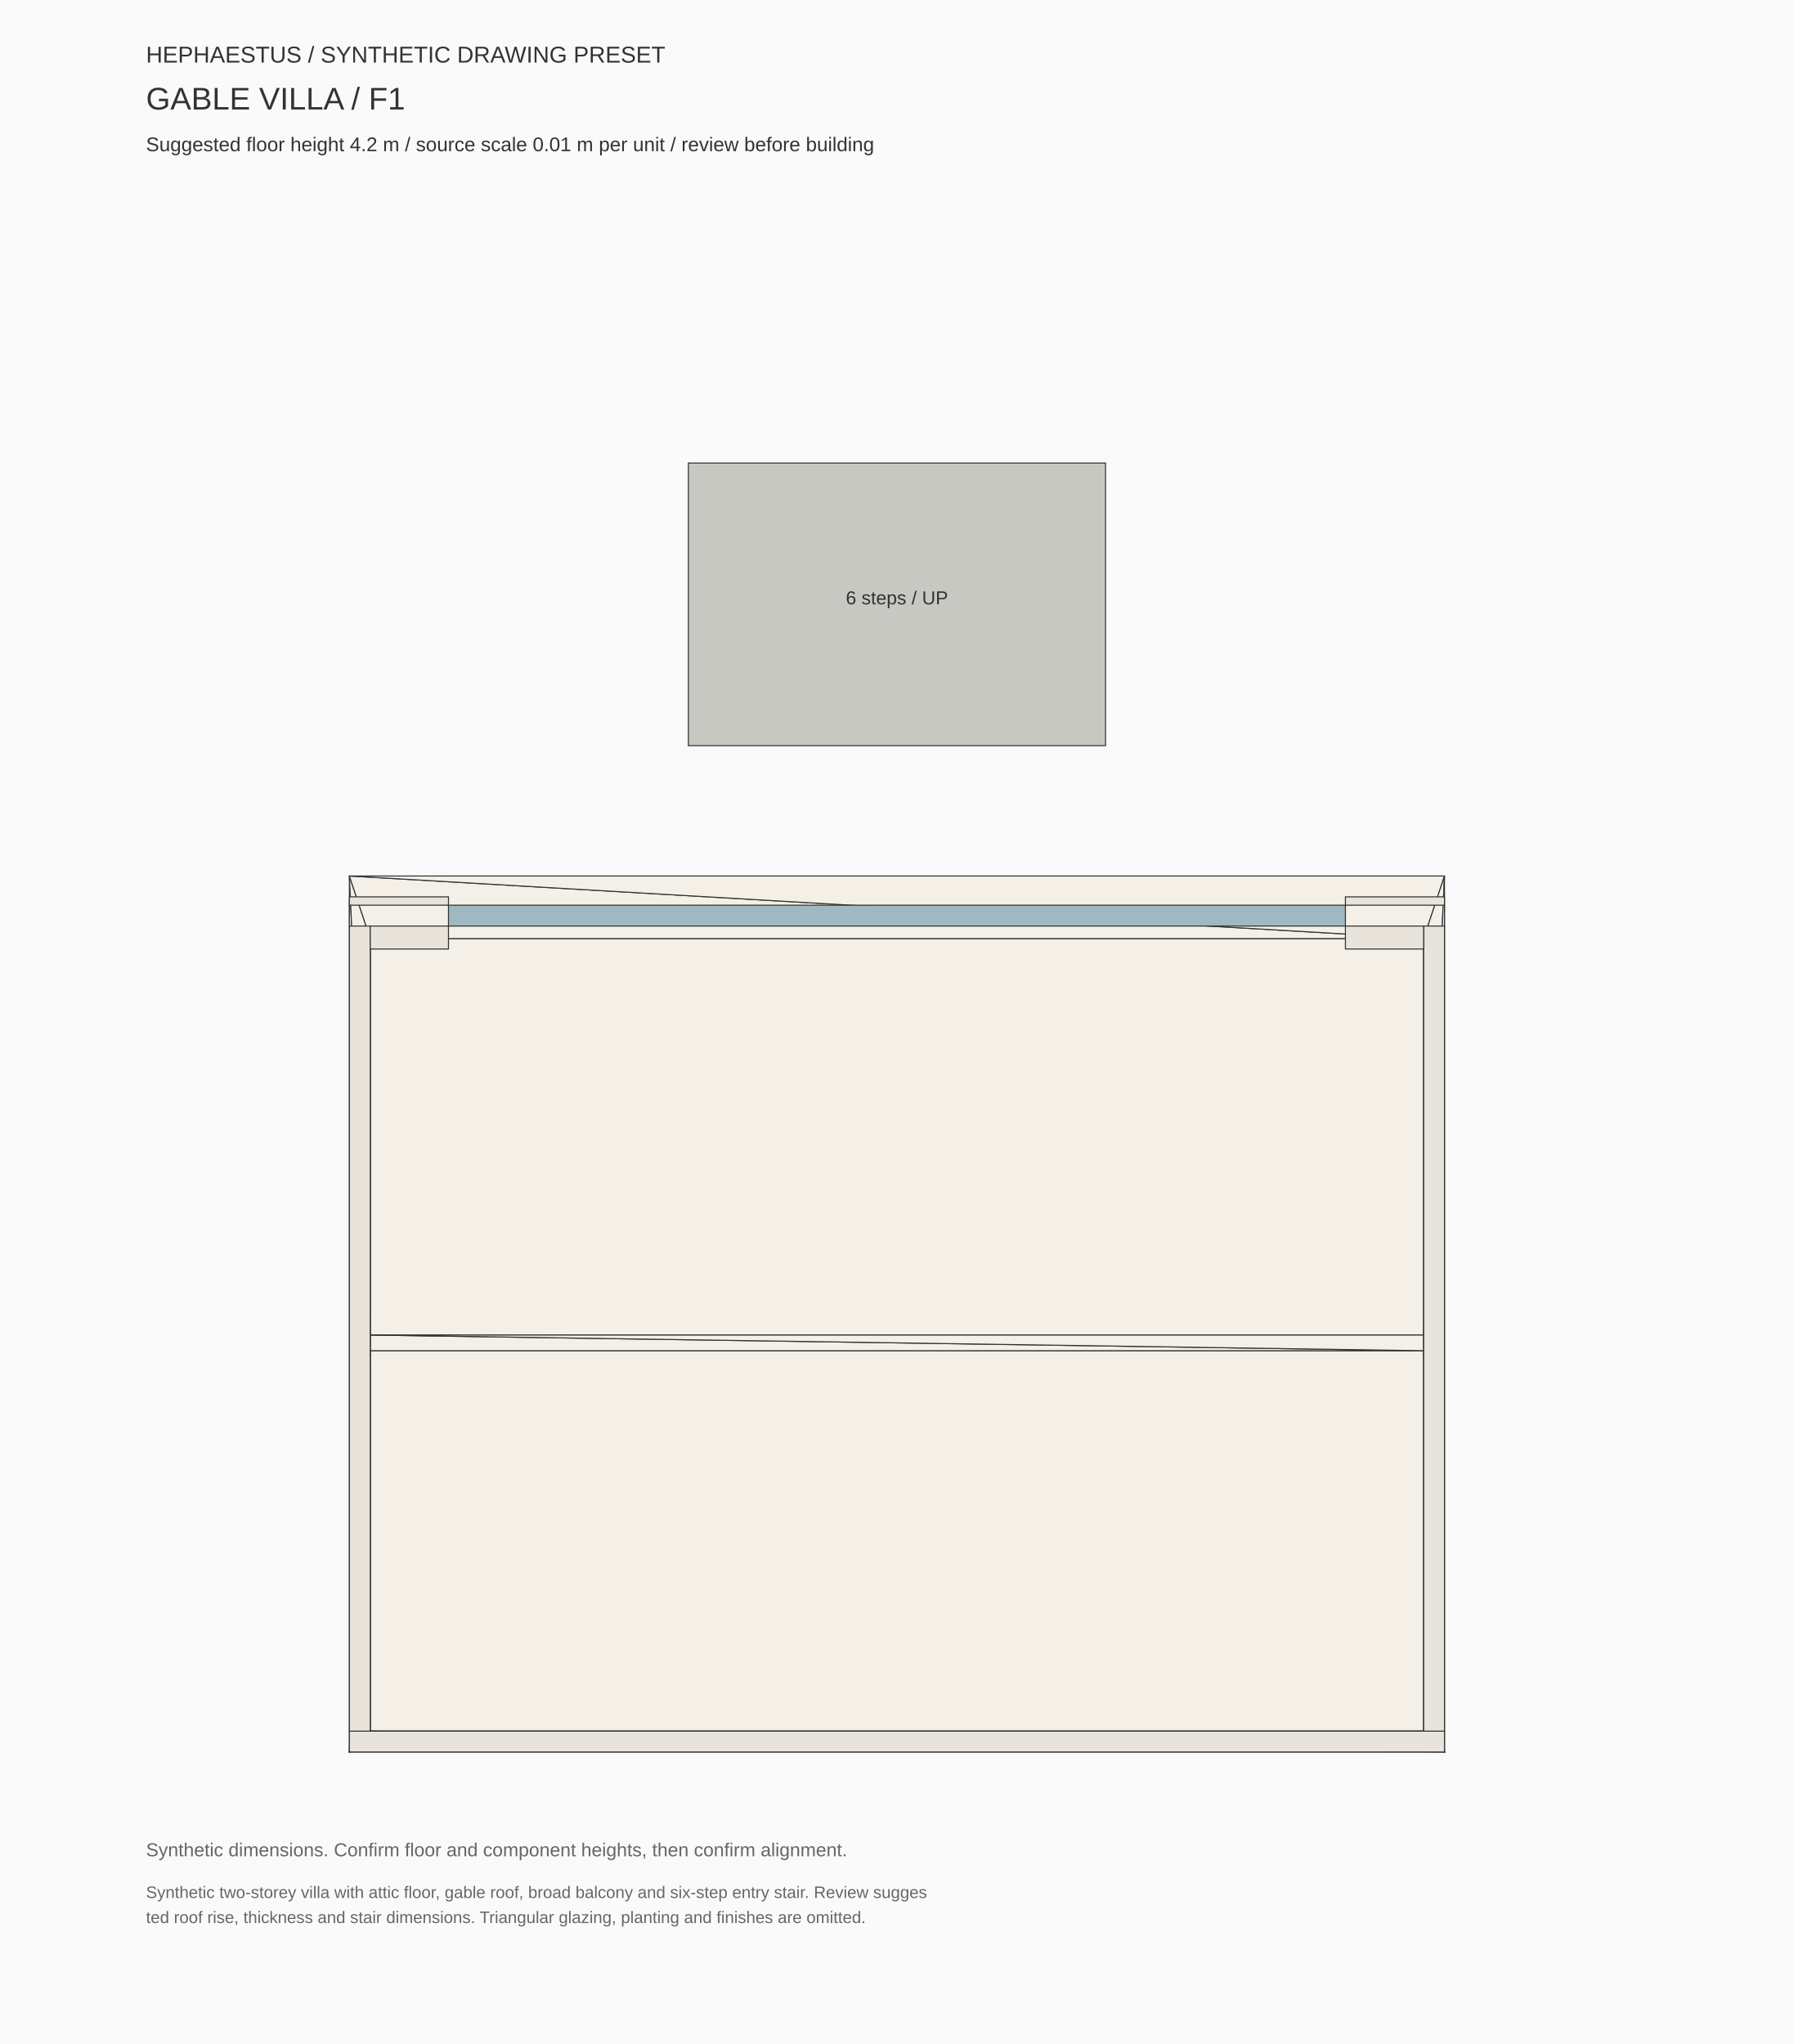
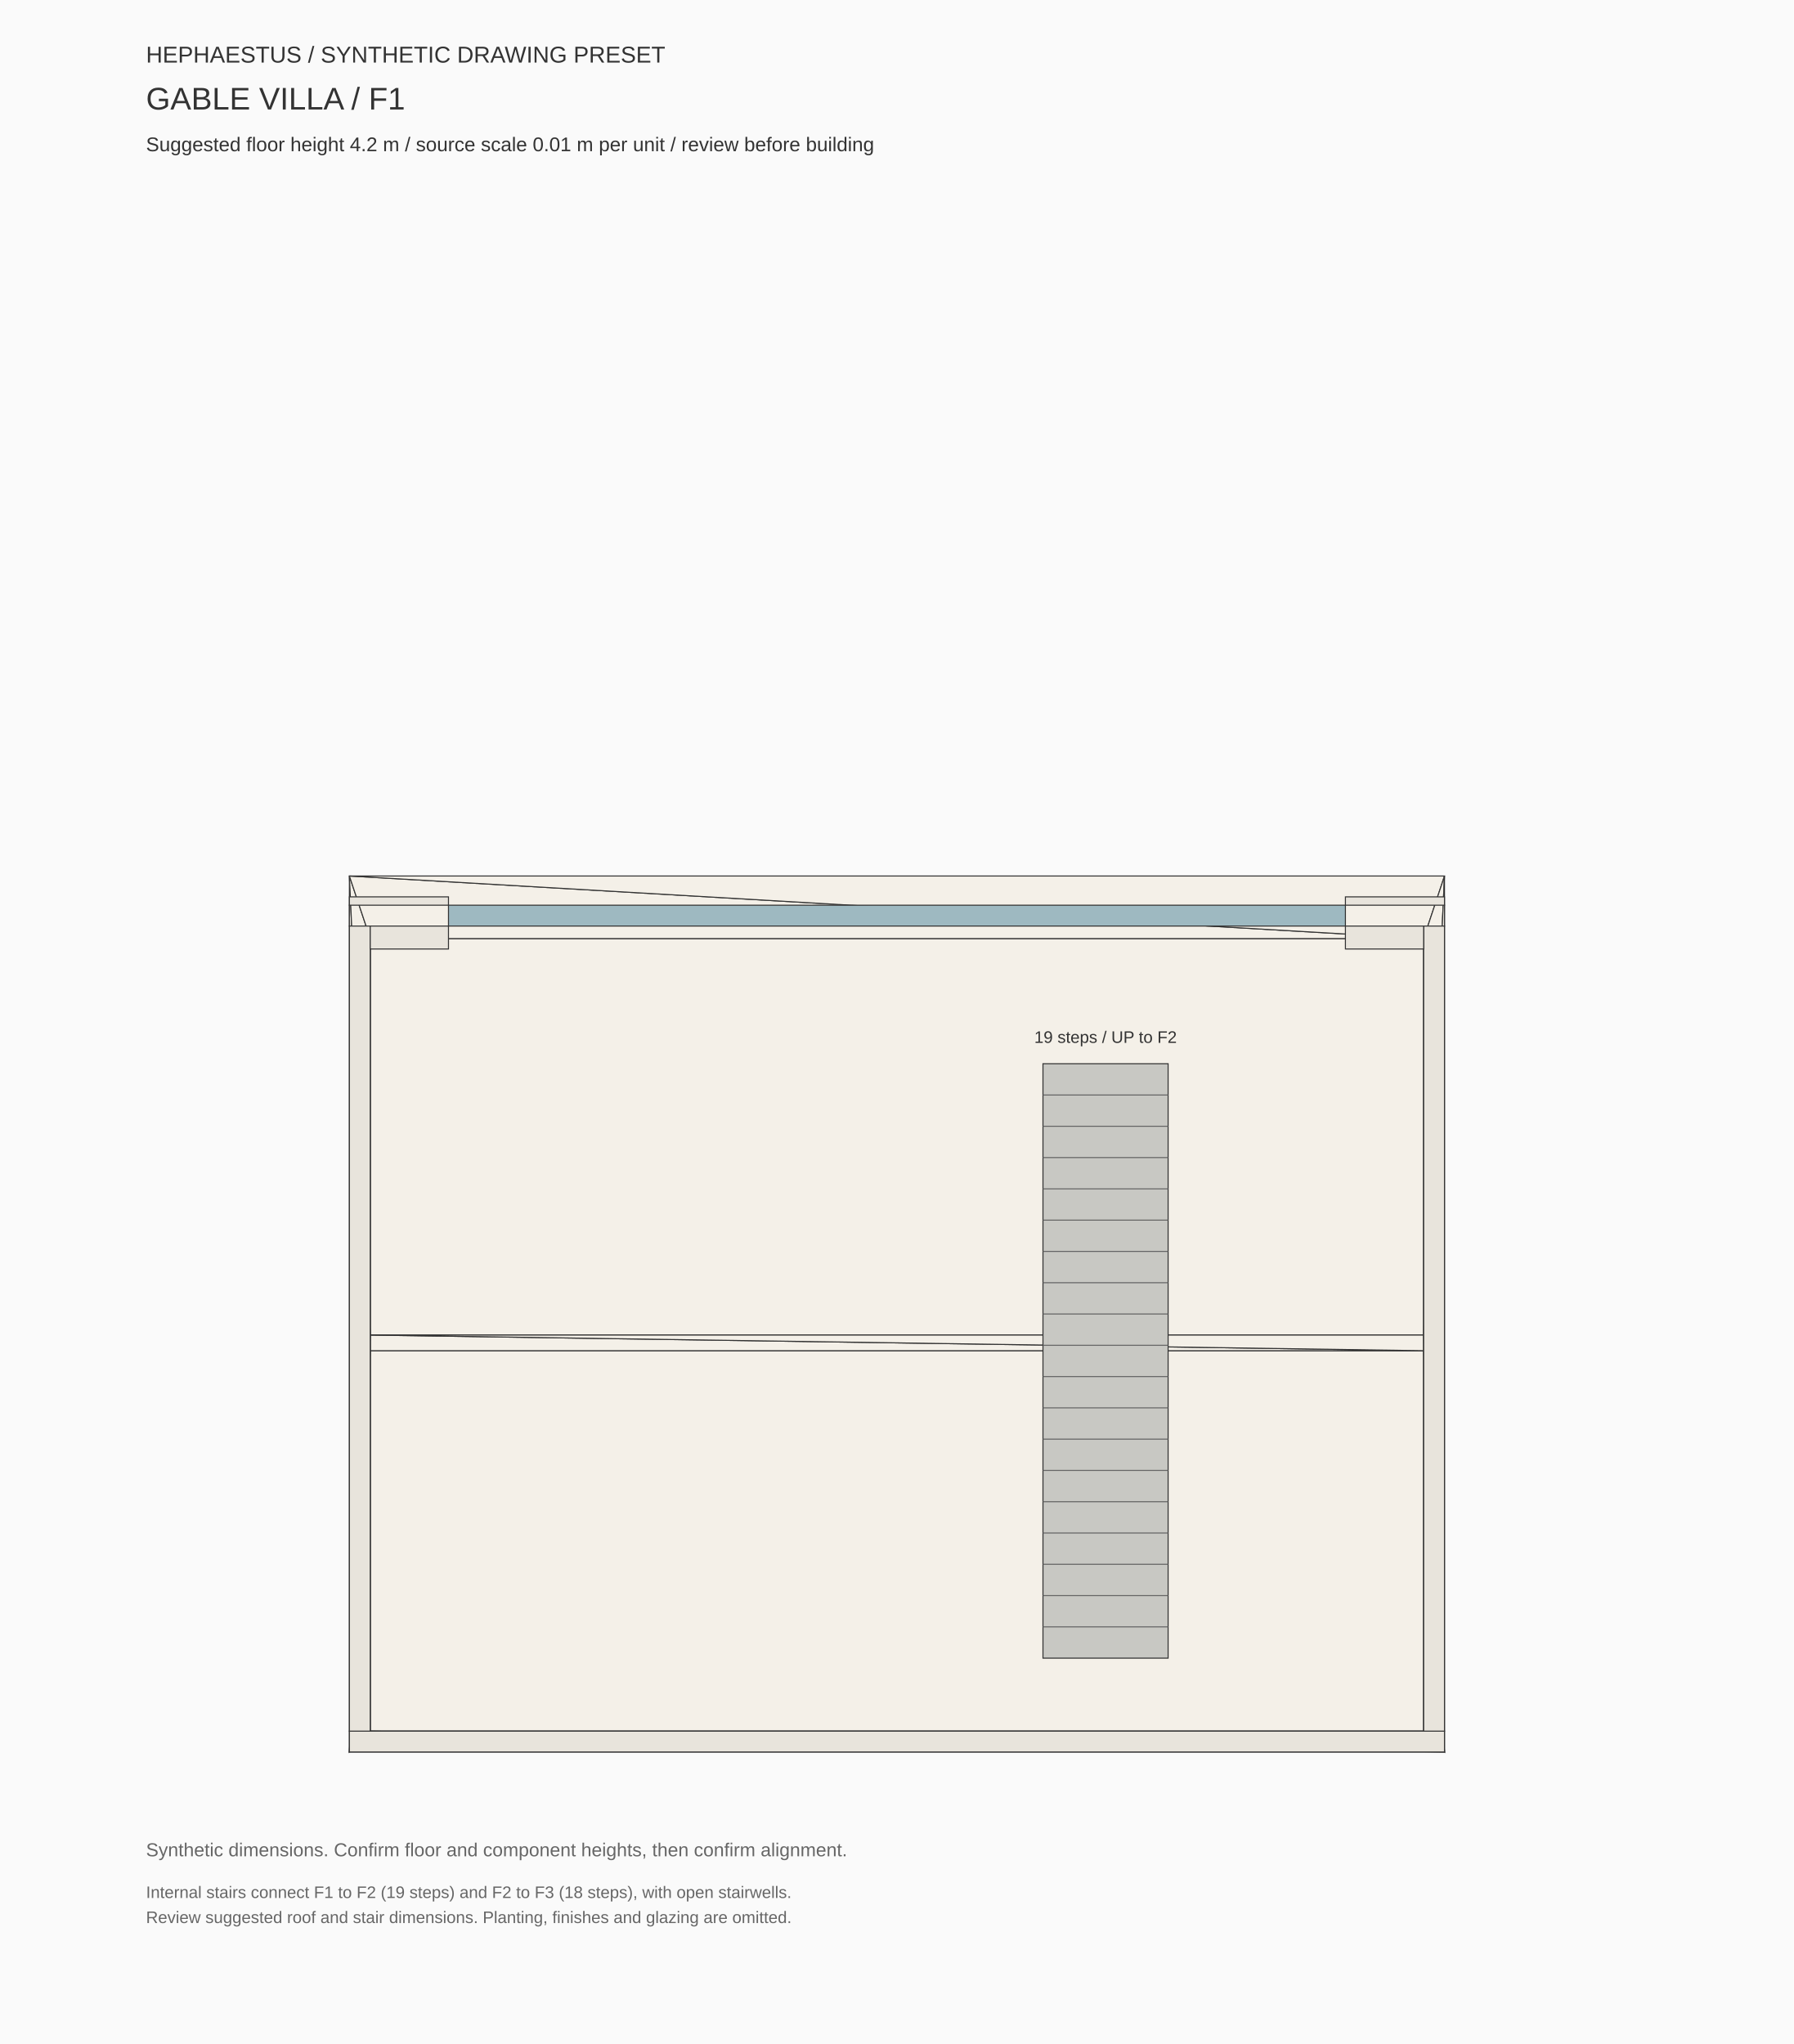
<svg xmlns="http://www.w3.org/2000/svg" width="1720" height="1960" viewBox="0 0 1720 1960">
  <rect width="1720" height="1960" fill="#fafafa" />
  <text x="140" y="60" fill="#333" font-family="Arial, sans-serif" font-size="22">HEPHAESTUS / SYNTHETIC DRAWING PRESET</text>
  <text x="140" y="105" fill="#333" font-family="Arial, sans-serif" font-size="30">GABLE VILLA / F1</text>
  <text x="140" y="145" fill="#333" font-family="Arial, sans-serif" font-size="19">Suggested floor height 4.2 m / source scale 0.01 m per unit / review before building</text>
  <g id="Floor-1" class="Floorplan">
    <g id="F1-front-facade-1" class="Wall Front_facade">
      <polygon points="335.000,868.000 1385.000,868.000 1385.000,888.000 335.000,888.000" fill="#e8e4dc" stroke="#333" stroke-width="1" />
    </g>
    <g id="F1-interior-partition-2" class="Wall Interior_partition">
-       <polygon points="355.000,1280.200 1365.000,1280.200 1365.000,1295.200 355.000,1295.200" fill="#e8e4dc" stroke="#333" stroke-width="1" />
+       <polygon points="355.000,1280.200 355.000,1295.200 980.000,1295.200 980.000,1280.200" fill="#e8e4dc" stroke="#333" stroke-width="1" />
+       <polygon points="1365.000,1295.200 1365.000,1280.200 1140.000,1280.200 1140.000,1295.200" fill="#e8e4dc" stroke="#333" stroke-width="1" />
    </g>
    <g id="F1-interior-door-3" class="Door Interior_door">
      <polygon points="809.500,1295.200 899.500,1295.200 899.500,1280.200 809.500,1280.200" fill="#c45c3d" stroke="#333" stroke-width="1" />
    </g>
    <g id="F1-rear-room-4" class="Space Rear_room">
      <polygon points="355.000,1295.200 1365.000,1295.200 1365.000,1660.000 355.000,1660.000" fill="#f4f0e8" stroke="#333" stroke-width="1" />
    </g>
    <g id="F1-living-room-5" class="Space Living_room">
      <polygon points="355.000,900.000 1365.000,900.000 1365.000,1280.200 355.000,1280.200" fill="#f4f0e8" stroke="#333" stroke-width="1" />
    </g>
    <g id="F1-ground-floor-plate-6" class="Space Ground_floor_plate">
      <polygon points="1365.000,1295.200 355.000,1295.200 355.000,1280.200" fill="#f4f0e8" stroke="#333" stroke-width="1" />
    </g>
    <g id="F1-ground-floor-plate-7" class="Space Ground_floor_plate">
      <polygon points="335.000,1680.000 355.000,1295.200 355.000,1660.000" fill="#f4f0e8" stroke="#333" stroke-width="1" />
    </g>
    <g id="F1-ground-floor-plate-8" class="Space Ground_floor_plate">
      <polygon points="355.000,1280.200 335.000,1680.000 335.000,840.000" fill="#f4f0e8" stroke="#333" stroke-width="1" />
    </g>
    <g id="F1-ground-floor-plate-9" class="Space Ground_floor_plate">
      <polygon points="1365.000,1295.200 355.000,1280.200 1365.000,1280.200" fill="#f4f0e8" stroke="#333" stroke-width="1" />
    </g>
    <g id="F1-ground-floor-plate-10" class="Space Ground_floor_plate">
      <polygon points="335.000,1680.000 355.000,1280.200 355.000,1295.200" fill="#f4f0e8" stroke="#333" stroke-width="1" />
    </g>
    <g id="F1-ground-floor-plate-11" class="Space Ground_floor_plate">
      <polygon points="1385.000,1680.000 335.000,1680.000 355.000,1660.000" fill="#f4f0e8" stroke="#333" stroke-width="1" />
    </g>
    <g id="F1-ground-floor-plate-12" class="Space Ground_floor_plate">
      <polygon points="355.000,900.000 355.000,1280.200 335.000,840.000" fill="#f4f0e8" stroke="#333" stroke-width="1" />
    </g>
    <g id="F1-ground-floor-plate-13" class="Space Ground_floor_plate">
      <polygon points="1385.000,1680.000 355.000,1660.000 1365.000,1660.000" fill="#f4f0e8" stroke="#333" stroke-width="1" />
    </g>
    <g id="F1-ground-floor-plate-14" class="Space Ground_floor_plate">
      <polygon points="1365.000,900.000 355.000,900.000 335.000,840.000" fill="#f4f0e8" stroke="#333" stroke-width="1" />
    </g>
    <g id="F1-ground-floor-plate-15" class="Space Ground_floor_plate">
      <polygon points="1365.000,1295.200 1385.000,1680.000 1365.000,1660.000" fill="#f4f0e8" stroke="#333" stroke-width="1" />
    </g>
    <g id="F1-ground-floor-plate-16" class="Space Ground_floor_plate">
      <polygon points="1365.000,900.000 335.000,840.000 1385.000,840.000" fill="#f4f0e8" stroke="#333" stroke-width="1" />
    </g>
    <g id="F1-ground-floor-plate-17" class="Space Ground_floor_plate">
      <polygon points="1365.000,1280.200 1385.000,1680.000 1365.000,1295.200" fill="#f4f0e8" stroke="#333" stroke-width="1" />
    </g>
    <g id="F1-ground-floor-plate-18" class="Space Ground_floor_plate">
      <polygon points="1365.000,1280.200 1365.000,900.000 1385.000,840.000" fill="#f4f0e8" stroke="#333" stroke-width="1" />
    </g>
    <g id="F1-ground-floor-plate-19" class="Space Ground_floor_plate">
      <polygon points="1385.000,1680.000 1365.000,1280.200 1385.000,840.000" fill="#f4f0e8" stroke="#333" stroke-width="1" />
    </g>
    <g id="F1-rear-wall-20" class="Wall Rear_wall">
      <polygon points="335.000,1660.000 1385.000,1660.000 1385.000,1680.000 335.000,1680.000" fill="#e8e4dc" stroke="#333" stroke-width="1" />
    </g>
    <g id="F1-side-wall-21" class="Wall Side_wall">
      <polygon points="355.000,1660.000 335.000,1660.000 335.000,888.000 355.000,888.000 355.000,1280.200 355.000,1295.200" fill="#e8e4dc" stroke="#333" stroke-width="1" />
    </g>
    <g id="F1-side-wall-22" class="Wall Side_wall">
      <polygon points="1385.000,1660.000 1365.000,1660.000 1365.000,1295.200 1365.000,1280.200 1365.000,888.000 1385.000,888.000" fill="#e8e4dc" stroke="#333" stroke-width="1" />
    </g>
    <g id="F1-stone-facade-pier-23" class="Wall Stone_facade_pier">
      <polygon points="430.000,910.000 355.000,910.000 355.000,888.000 430.000,888.000" fill="#e8e4dc" stroke="#333" stroke-width="1" />
    </g>
    <g id="F1-stone-facade-pier-24" class="Wall Stone_facade_pier">
      <polygon points="335.000,860.000 430.000,860.000 430.000,868.000 335.000,868.000" fill="#e8e4dc" stroke="#333" stroke-width="1" />
    </g>
    <g id="F1-stone-facade-pier-25" class="Wall Stone_facade_pier">
      <polygon points="1290.000,910.000 1290.000,888.000 1365.000,888.000 1365.000,910.000" fill="#e8e4dc" stroke="#333" stroke-width="1" />
    </g>
    <g id="F1-stone-facade-pier-26" class="Wall Stone_facade_pier">
      <polygon points="1290.000,860.000 1385.000,860.000 1385.000,868.000 1290.000,868.000" fill="#e8e4dc" stroke="#333" stroke-width="1" />
    </g>
    <g id="F1-facade-opening-27" class="Window Facade_opening">
      <polygon points="430.000,888.000 1290.000,888.000 1290.000,868.000 430.000,868.000" fill="#9eb9c1" stroke="#333" stroke-width="1" />
    </g>
-     <g id="F1-exterior-stair-28" class="Stair Exterior_stair" data-direction="0,1" data-steps="6">
-       <polygon points="660.000,715.000 1060.000,715.000 1060.000,444.000 660.000,444.000" fill="#c8c8c3" stroke="#333" stroke-width="1" />
-       <text x="860.000" y="579.500" font-family="Arial, sans-serif" font-size="18" fill="#333" text-anchor="middle">6 steps / UP</text>
+     <g id="F1-interior-stair-28" class="Stair Interior_stair" data-direction="0,1" data-steps="19">
+       <polygon fill="#c8c8c3" stroke="#333" stroke-width="1" points="1120.000,1020.000 1120.000,1590.000 1000.000,1590.000 1000.000,1020.000" />
+       <line x1="1000" x2="1120" y1="1050.000" y2="1050.000" stroke="#666" stroke-width="1" />
+       <line x1="1000" x2="1120" y1="1080.000" y2="1080.000" stroke="#666" stroke-width="1" />
+       <line x1="1000" x2="1120" y1="1110.000" y2="1110.000" stroke="#666" stroke-width="1" />
+       <line x1="1000" x2="1120" y1="1140.000" y2="1140.000" stroke="#666" stroke-width="1" />
+       <line x1="1000" x2="1120" y1="1170.000" y2="1170.000" stroke="#666" stroke-width="1" />
+       <line x1="1000" x2="1120" y1="1200.000" y2="1200.000" stroke="#666" stroke-width="1" />
+       <line x1="1000" x2="1120" y1="1230.000" y2="1230.000" stroke="#666" stroke-width="1" />
+       <line x1="1000" x2="1120" y1="1260.000" y2="1260.000" stroke="#666" stroke-width="1" />
+       <line x1="1000" x2="1120" y1="1290.000" y2="1290.000" stroke="#666" stroke-width="1" />
+       <line x1="1000" x2="1120" y1="1320.000" y2="1320.000" stroke="#666" stroke-width="1" />
+       <line x1="1000" x2="1120" y1="1350.000" y2="1350.000" stroke="#666" stroke-width="1" />
+       <line x1="1000" x2="1120" y1="1380.000" y2="1380.000" stroke="#666" stroke-width="1" />
+       <line x1="1000" x2="1120" y1="1410.000" y2="1410.000" stroke="#666" stroke-width="1" />
+       <line x1="1000" x2="1120" y1="1440.000" y2="1440.000" stroke="#666" stroke-width="1" />
+       <line x1="1000" x2="1120" y1="1470.000" y2="1470.000" stroke="#666" stroke-width="1" />
+       <line x1="1000" x2="1120" y1="1500.000" y2="1500.000" stroke="#666" stroke-width="1" />
+       <line x1="1000" x2="1120" y1="1530.000" y2="1530.000" stroke="#666" stroke-width="1" />
+       <line x1="1000" x2="1120" y1="1560.000" y2="1560.000" stroke="#666" stroke-width="1" />
+       <text x="1060.0" y="1000" font-family="Arial, sans-serif" font-size="16" fill="#333" text-anchor="middle">19 steps / UP to F2</text>
    </g>
  </g>
  <text x="140" y="1780" fill="#666" font-family="Arial, sans-serif" font-size="18">Synthetic dimensions. Confirm floor and component heights, then confirm alignment.</text>
-   <text x="140" y="1820" fill="#666" font-family="Arial, sans-serif" font-size="16">Synthetic two-storey villa with attic floor, gable roof, broad balcony and six-step entry stair. Review sugges</text>
-   <text x="140" y="1844" fill="#666" font-family="Arial, sans-serif" font-size="16">ted roof rise, thickness and stair dimensions. Triangular glazing, planting and finishes are omitted.</text>
+   <text x="140" y="1820" fill="#666" font-family="Arial, sans-serif" font-size="16">Internal stairs connect F1 to F2 (19 steps) and F2 to F3 (18 steps), with open stairwells.</text>
+   <text x="140" y="1844" fill="#666" font-family="Arial, sans-serif" font-size="16">Review suggested roof and stair dimensions. Planting, finishes and glazing are omitted.</text>
</svg>
